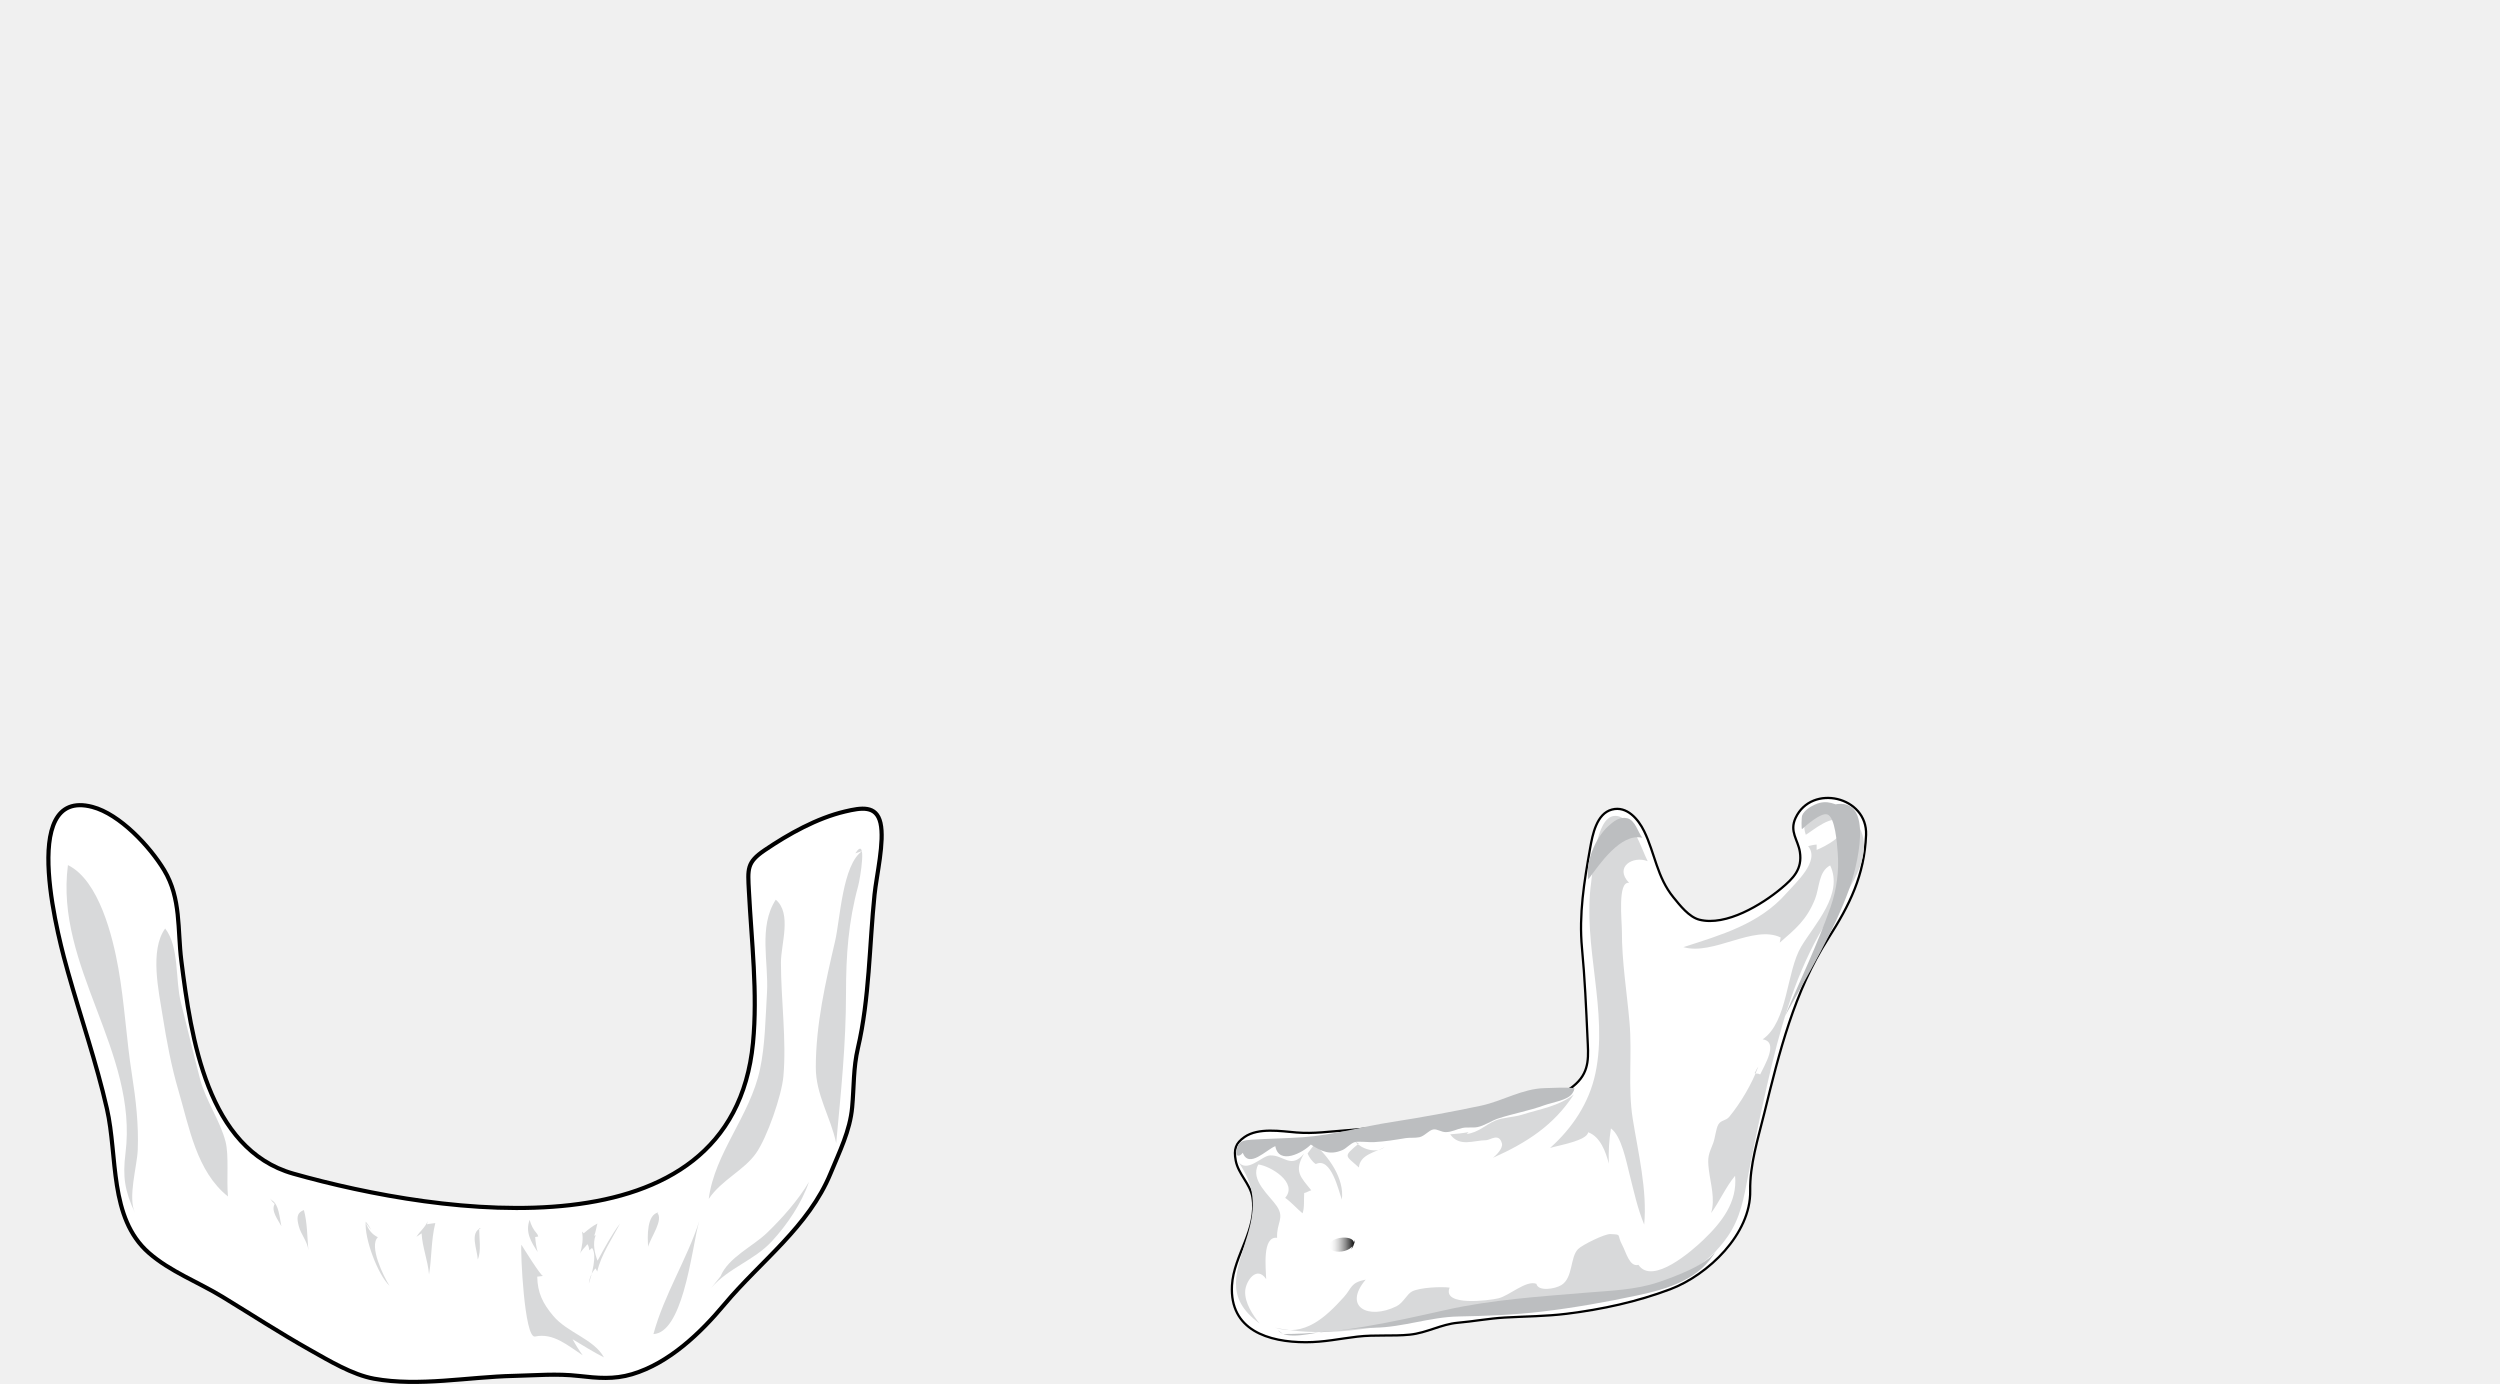
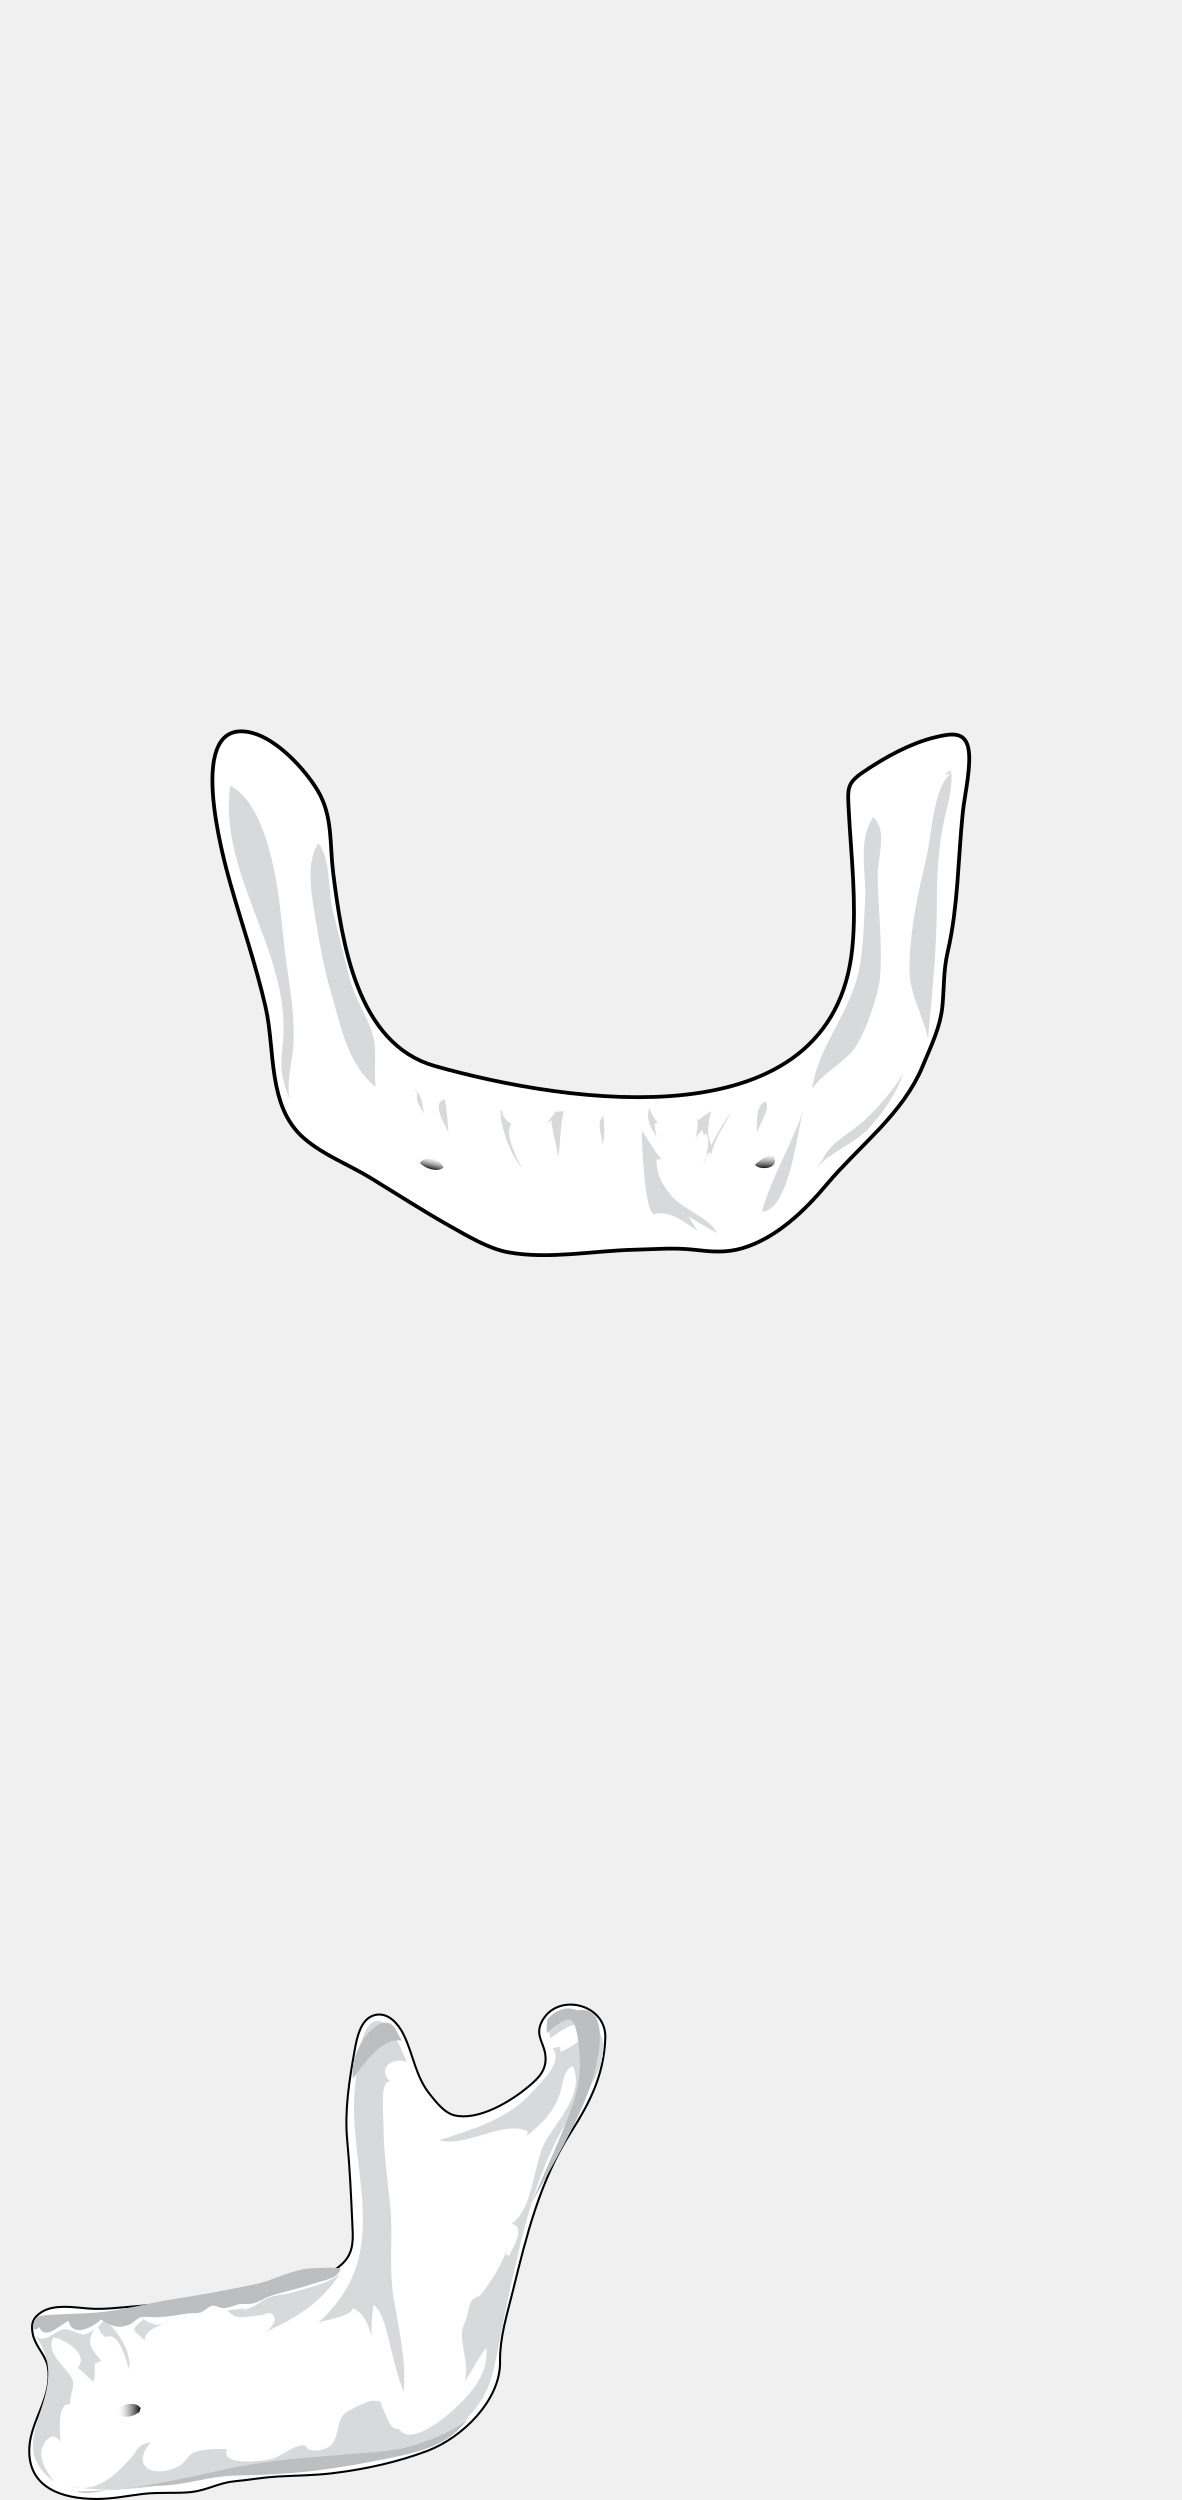
- <svg xmlns="http://www.w3.org/2000/svg" version="1.1" id="Layer_1" width="468.824" height="259.539" viewBox="0 0 468.824 259.539" overflow="visible" enable-background="new 0 0 536.764 308.853" xml:space="preserve">
+ <svg xmlns="http://www.w3.org/2000/svg" version="1.1" id="Layer_1" width="243.853" height="516.16" viewBox="0 0 243.853 516.16" overflow="visible" enable-background="new 0 0 536.764 308.853" xml:space="preserve">
  <defs id="defs285" />
-   <g id="g285" transform="translate(-41.87503,-17.41148)">
-     <g id="g16">
+   <g id="g285" transform="translate(-49.76388,-17.41148)">
+     <g id="g16" transform="translate(42.66786)">
      <g id="g8">
        <path fill="#ffffff" stroke="#000000" stroke-width="0.78" d="m 185.284,176.839 c -3.404,2.307 -3.182,3.507 -2.966,7.682 0.488,9.402 1.669,19.146 0.766,28.467 -3.946,40.628 -58.658,32.301 -86.187,24.525 -16.185,-4.569 -19.205,-25.597 -21.017,-39.931 -0.742,-5.874 -0.014,-11.665 -3.216,-16.99 -2.667,-4.43 -8.315,-10.499 -13.462,-11.858 -14.327,-3.78 -5.938,26.154 -4.581,30.974 2.412,8.568 5.313,16.91 7.3,25.604 2.054,8.982 0.358,20.47 7.858,27.043 4.009,3.515 9.249,5.463 13.827,8.258 5.446,3.325 10.864,6.838 16.339,9.916 3.651,2.052 8,4.689 12.086,5.434 8.378,1.525 17.667,-0.344 26.17,-0.531 4.178,-0.093 8.05,-0.464 12.224,0.012 3.513,0.4 6.577,0.686 9.983,-0.329 6.959,-2.074 12.825,-7.723 17.325,-13.1 6.779,-8.099 15.789,-14.547 19.905,-24.582 1.668,-4.064 3.634,-7.942 4.042,-12.382 0.358,-3.869 0.198,-7.33 1.085,-11.129 2.153,-9.2 2.14,-19.312 3.111,-28.741 0.37,-3.615 1.903,-9.993 1.116,-13.431 -0.771,-3.363 -3.572,-2.89 -6.665,-2.158 -5.277,1.248 -10.574,4.219 -15.043,7.247 z" id="path1" />
        <path fill="#d8d9da" d="m 75.784,205.344 c -1.056,-4.162 -0.261,-10.374 -2.934,-13.814 -2.945,4.058 -1.202,11.814 -0.468,16.439 0.74,4.665 1.622,9.422 2.954,13.946 2.028,6.884 3.393,15.175 9.292,19.871 -0.298,-3.122 0.215,-7.692 -0.457,-10.284 -1.034,-3.997 -3.695,-7.618 -4.791,-11.787 -1.238,-4.712 -2.385,-9.597 -3.596,-14.371 z" id="path2" />
        <path fill="#d8d9da" d="m 188.323,197.902 c 0,-3.46 2.094,-9.168 -0.968,-11.776 -3.301,5.118 -1.302,11.746 -1.648,17.461 -0.29,4.757 -0.333,9.773 -1.319,14.384 -1.875,8.751 -8.493,15.627 -9.604,24.274 2.411,-3.583 6.564,-5.304 8.866,-8.563 2.101,-2.982 4.809,-10.835 5.133,-14.405 0.612,-6.753 -0.46,-14.469 -0.46,-21.375 z" id="path3" />
        <path fill="#d8d9da" d="m 66.62,218.938 c 0.732,4.624 1.276,9.425 1.087,14.114 -0.125,3.098 -1.886,8.9 -0.522,11.805 -1.926,-4.106 -2.33,-6.78 -1.776,-11.197 2.386,-19.081 -13.279,-34.978 -10.794,-54.018 5.849,2.867 8.417,13.521 9.45,19.319 1.178,6.626 1.505,13.348 2.555,19.977 z" id="path4" />
        <path fill="#d8d9da" d="m 203.576,177.004 c -3.713,2.488 -4.154,12.861 -5.093,16.887 -1.811,7.769 -3.609,15.624 -3.622,23.645 -0.01,5.202 2.771,9.291 3.825,14.259 0.882,-9.503 1.841,-18.452 1.841,-28.183 0,-7.013 0.437,-13.315 2.286,-20.077 0.335,-1.224 1.79,-9.674 -0.544,-6.095" id="path5" />
        <path fill="#d8d9da" d="m 142.211,268.05 c 3.452,-0.739 6.161,1.718 8.944,3.525 -0.7,-0.959 -1.346,-1.98 -1.902,-3.016 1.865,1.125 3.953,2.433 5.889,3.409 -1.913,-3.469 -6.851,-4.609 -9.528,-7.801 -1.965,-2.343 -2.936,-4.335 -2.99,-7.344 0.378,-0.072 0.724,-0.07 1.093,-0.13 -0.396,0.063 -3.682,-5.253 -4.072,-5.863 -0.183,1.241 0.555,17.651 2.566,17.22 z" id="path6" />
        <path fill="#d8d9da" d="m 170.068,259.607 c -1.25,4.251 -3.006,7.853 -5.657,7.987 2.01,-7.422 6.285,-14.014 8.593,-21.162 -0.69,2.14 -1.453,8.117 -2.936,13.175 z" id="path7" />
        <path fill="#d8d9da" d="m 176.993,256.759 c 1.504,-3.58 6.058,-5.584 8.739,-8.175 2.865,-2.77 5.847,-6.13 7.85,-9.536 -1.379,4.016 -4.07,8.015 -6.981,11.164 -3.31,3.581 -8.096,4.945 -11.351,8.726" id="path8" />
      </g>
      <path fill="#d8d9da" d="m 99.702,251.869 c -0.211,-2.429 -0.2,-5.222 -0.837,-7.532 -1.5,0.557 -1.285,1.704 -0.962,3.003 0.384,1.545 1.659,2.916 1.799,4.529 z" id="path9" />
      <path fill="#d8d9da" d="m 165.397,244.773 c -2.235,0.297 -2.133,4.592 -1.969,6.438 0.427,-1.74 3.008,-5.104 1.642,-6.438" id="path10" />
      <path fill="#d8d9da" d="m 92.506,242.159 c 0.243,0.39 0.536,0.734 0.882,1.03 -0.76,1.287 0.655,3.012 1.258,4.181 -0.352,-1.567 -0.449,-4.151 -1.813,-4.885" id="path11" />
      <path fill="#d8d9da" d="m 110.483,246.735 c 0.438,1.22 1.116,2.148 2.254,2.694 -1.713,1.618 1.027,7.319 2.189,9.109 -2.176,-2.029 -4.759,-8.89 -4.466,-12.032 0.4,0.463 0.754,1.002 1.003,1.536" id="path12" />
      <path fill="#d8d9da" d="m 151.342,248.696 c 0.817,-0.706 1.629,-1.361 2.571,-1.846 -0.194,0.661 -0.332,1.681 -0.635,2.377 0.056,-0.125 0.155,-0.175 0.295,-0.148 -0.604,1.485 -0.161,3.494 0.365,4.749 1.247,-2.294 2.595,-4.844 4.216,-6.985 -1.46,2.83 -3.568,5.867 -4.28,9.018 -0.061,-0.092 -0.208,-0.414 -0.319,-0.596 -0.672,0.714 -1.16,1.755 -1.249,2.835 0.504,-1.55 1.613,-5.335 0.595,-6.661 -0.176,0.141 -0.348,0.284 -0.516,0.433 -0.079,-0.46 -0.077,-0.77 -0.366,-1.143 -0.339,0.537 -1.095,1.094 -1.348,1.773 0.368,-1.383 0.625,-2.705 0.343,-4.133" id="path13" />
      <path fill="#d8d9da" d="m 119.962,249.35 c 0.807,-1.224 1.611,-1.705 2.143,-2.989 -0.02,-0.111 -0.174,0.73 -0.141,0.646 0.375,-0.105 1.16,-0.168 1.544,-0.238 -0.807,3.217 -0.663,6.73 -1.18,9.627 -0.211,-2.625 -1.258,-5.072 -1.386,-7.698" id="path14" />
      <path fill="#d8d9da" d="m 132.056,247.716 c -2.162,0.799 -0.678,4.027 -0.582,5.881 0.684,-1.538 0.256,-4.09 0.256,-5.881" id="path15" />
      <path fill="#d8d9da" d="m 141.209,248.043 c 0.817,0.242 1.417,0.455 1.599,1.252 -0.19,0.032 -0.381,0.063 -0.572,0.095 0.069,0.906 0.205,1.907 0.467,2.802 -1.228,-1.869 -2.373,-3.722 -1.503,-6.019 0.242,0.927 0.676,1.809 1.317,2.523" id="path16" />
    </g>
-     <linearGradient id="XMLID_12_" gradientUnits="userSpaceOnUse" x1="129.352" y1="200.709" x2="129.027" y2="171.146">
+     <linearGradient id="XMLID_12_" gradientUnits="userSpaceOnUse" x1="129.352" y1="200.709" x2="129.027" y2="171.146" gradientTransform="translate(42.66786)">
      <stop offset="0" style="stop-color:#FFFFFF" id="stop37" />
      <stop offset="0.348" style="stop-color:#BCBEC0" id="stop38" />
      <stop offset="0.447" style="stop-color:#B8BABC" id="stop39" />
      <stop offset="0.541" style="stop-color:#ADAFB1" id="stop40" />
      <stop offset="0.634" style="stop-color:#9A9C9D" id="stop41" />
      <stop offset="0.726" style="stop-color:#7F8182" id="stop42" />
      <stop offset="0.817" style="stop-color:#5D5E5F" id="stop43" />
      <stop offset="0.908" style="stop-color:#333334" id="stop44" />
      <stop offset="0.997" style="stop-color:#020202" id="stop45" />
      <stop offset="1" style="stop-color:#000000" id="stop46" />
    </linearGradient>
-     <linearGradient id="XMLID_15_" gradientUnits="userSpaceOnUse" x1="166.722" y1="106.349" x2="167.595" y2="109.184">
+     <linearGradient id="XMLID_15_" gradientUnits="userSpaceOnUse" x1="166.722" y1="106.349" x2="167.595" y2="109.184" gradientTransform="translate(42.66786)">
      <stop offset="0" style="stop-color:#F4D58D" id="stop77" />
      <stop offset="0.107" style="stop-color:#EFD18A" id="stop78" />
      <stop offset="0.234" style="stop-color:#E1C482" id="stop79" />
      <stop offset="0.371" style="stop-color:#C9AF74" id="stop80" />
      <stop offset="0.515" style="stop-color:#A79261" id="stop81" />
      <stop offset="0.664" style="stop-color:#7D6D48" id="stop82" />
      <stop offset="0.818" style="stop-color:#483F2A" id="stop83" />
      <stop offset="0.973" style="stop-color:#0B0A07" id="stop84" />
      <stop offset="1" style="stop-color:#000000" id="stop85" />
    </linearGradient>
-     <g id="g208">
+     <g id="g208" transform="translate(-217.0821,264.2413)">
      <path fill="#ffffff" stroke="#000000" stroke-width="0.426" d="m 273.607,235.041 c 0.47,2.524 2.695,4.365 3.125,6.823 1.053,6.021 -3.51,10.9 -3.825,16.604 -0.466,8.391 6.841,10.649 13.844,10.649 3.451,0 6.321,-0.656 9.661,-1.046 3.342,-0.39 6.646,-0.049 9.861,-0.374 3.135,-0.319 5.898,-1.957 8.957,-2.226 2.902,-0.254 5.875,-0.808 8.792,-0.978 3.929,-0.229 7.735,-0.225 11.661,-0.712 6.627,-0.823 13.18,-2.243 19.435,-4.606 7.032,-2.656 15.116,-10.352 14.971,-18.458 -0.087,-4.891 1.453,-9.696 2.651,-14.578 2.79,-11.372 5.627,-22.83 11.964,-32.719 4.032,-6.292 6.81,-11.876 7.115,-19.443 0.292,-7.195 -10.205,-9.649 -13.218,-3.187 -1.202,2.578 0.447,4.095 0.804,6.381 0.502,3.234 -1.235,4.953 -3.479,6.832 -3.635,3.042 -10.356,7.141 -15.351,5.885 -1.971,-0.495 -3.689,-2.734 -4.875,-4.189 -3.103,-3.805 -3.465,-8.242 -5.498,-12.413 -1.09,-2.235 -3.229,-4.801 -6.039,-4.06 -2.881,0.76 -3.636,4.687 -4.09,7.233 -1.123,6.29 -2.128,12.45 -1.527,18.776 0.531,5.601 0.775,11.196 1.033,16.813 0.152,3.313 0.49,6.137 -2.139,8.591 -4.354,4.062 -11.748,3.915 -17.253,4.896 -8.569,1.524 -17.007,3.217 -25.745,3.834 -3.238,0.229 -6.183,0.684 -9.418,0.42 -2.947,-0.238 -7.154,-0.963 -9.766,0.849 -1.684,1.172 -2.044,2.3 -1.651,4.403 z" id="path190" />
      <path fill="#d8d9da" d="m 286.429,233.746 c -2.504,2.997 -3.829,0.202 -6.4,0.341 -1.593,0.086 -4.317,3.485 -6.028,1.079 3.233,4.548 3.423,8.487 1.843,13.779 -2.082,6.975 -4.502,11.702 2.254,16.674 -1.285,-1.582 -2.832,-3.908 -2.715,-6.086 0.104,-1.896 2.182,-4.888 3.938,-2.246 -0.054,-2.027 -0.783,-8.101 2.051,-7.747 -0.153,-2.798 1.456,-3.649 -0.034,-5.911 -1.271,-1.93 -5.147,-4.954 -3.486,-7.844 2.188,0.25 7.516,3.385 5.031,6.258 1.186,0.851 2.143,1.976 3.262,2.908 0.389,-1.098 0.215,-2.552 0.304,-3.814 0.483,-0.077 0.899,-0.422 1.33,-0.505 -1.971,-2.484 -3.336,-3.509 -1.35,-6.886 z" id="path191" />
      <path fill="#d8d9da" d="m 288.525,231.846 c -0.5,0.609 -0.979,1.233 -1.438,1.874 0.27,0.69 0.871,1.56 1.535,1.986 2.896,-1.417 4.293,5.086 4.891,6.661 0.517,-3.973 -2.548,-8.211 -5.344,-10.521" id="path192" />
      <path fill="#d8d9da" d="m 296.689,231.846 c -3.013,2.559 -2.561,2.155 0.018,4.5 0.209,-2.425 3.056,-2.83 4.834,-3.824 -1.674,1.298 -4.32,0.35 -5.561,-1.03" id="path193" />
      <path fill="#d8d9da" d="m 316.922,230.072 c 2.249,-0.3 3.519,-1.726 5.316,-2.495 1.516,-0.647 3.481,-0.627 5.057,-1.126 3.45,-1.093 6.843,-1.563 9.718,-3.798 -3.738,5.792 -8.887,9.086 -15.164,11.88 0.607,-0.457 1.916,-1.797 1.684,-2.686 -0.538,-2.063 -2.189,-0.626 -2.963,-0.616 -2.393,0.029 -5,1.34 -6.735,-1.099 1.114,-0.076 2.31,-0.201 3.442,-0.416" id="path194" />
      <path fill="#d8d9da" d="m 293.882,260.659 c 1.564,-1.724 1.174,-2.696 4.107,-3.287 -4.334,5.136 0.479,7.606 5.752,5.01 1.309,-0.645 1.965,-2.301 2.951,-2.796 1.468,-0.738 5.435,-0.92 7.032,-0.708 -1.486,3.594 7.509,2.404 9.159,2.003 2.033,-0.492 5.21,-3.458 7.111,-2.716 0.318,1.473 3.473,0.983 4.682,0.238 2.227,-1.37 1.609,-5.215 3.131,-6.748 0.795,-0.802 5.015,-2.876 6.062,-2.82 2.294,0.123 1.104,0 2.249,2.11 0.69,1.275 1.344,4.136 3.01,3.66 2.619,3.896 10.072,-2.658 12.156,-4.656 3.45,-3.307 6.438,-7.081 5.971,-12.04 -1.729,2.057 -2.902,4.81 -4.499,6.989 0.808,-2.639 -0.101,-5.485 -0.417,-8.081 -0.307,-2.502 -0.042,-2.872 0.807,-5.032 0.369,-0.938 0.509,-2.727 0.978,-3.513 0.506,-0.847 1.403,-0.651 2.052,-1.443 2.182,-2.662 4.249,-6.2 5.438,-9.4 -0.319,0.42 -0.474,0.806 -0.7,1.232 0.397,0.155 0.694,-0.004 1.037,0.255 0.744,-1.618 3.591,-6.142 0.473,-6.595 4.766,-3.309 4.423,-12.706 7.24,-17.408 2.532,-4.224 7.971,-9.811 5.422,-15.21 -2.205,1.14 -1.995,4.211 -2.85,6.334 -1.592,3.953 -3.65,5.559 -6.611,8.156 0.069,-0.339 0.132,-0.674 0.179,-0.978 -5.081,-2.435 -12.656,3.441 -18.242,1.812 6.999,-2.268 14.203,-4.292 19.271,-10.055 1.766,-2.008 6.417,-6.091 4.118,-8.884 0.329,-0.099 1.259,-0.299 1.599,-0.293 0.006,0.37 -0.015,0.681 -0.003,0.995 1.304,-0.474 6.297,-3.018 4.765,-5.039 -1.566,-2.066 -5.736,1.632 -6.796,2.208 -2.276,-6.448 10.248,-6.622 10.881,1.446 0.472,6.026 -5.695,12.397 -8.46,17.375 -4.805,8.65 -7.378,18.056 -9.564,27.618 -1.317,5.76 -2.55,11.588 -3.656,17.4 -0.805,4.217 -1.433,7.962 -3.816,11.439 -7.852,11.459 -22.391,10.639 -34.846,12.502 -8.959,1.339 -18.186,2.131 -27.014,3.827 -7.57,1.453 -15.428,2.416 -23.054,0.82 5.552,1.815 9.519,-2.006 12.895,-5.727 z" id="path195" />
      <path fill="#d8d9da" d="m 341.059,218.712 c -1.167,5.521 -4.322,10.252 -8.499,13.975 1.533,-0.473 6.969,-1.38 7.133,-2.94 2.26,0.781 3.335,3.697 3.877,5.867 -0.068,-2.295 0.057,-4.389 0.399,-6.588 1.972,1.374 2.903,6.29 3.487,8.578 0.819,3.214 1.492,6.411 2.752,9.448 0.604,-6.402 -1.137,-13.504 -2.147,-19.828 -0.944,-5.903 -0.079,-12.082 -0.602,-18.078 -0.498,-5.701 -1.449,-11.424 -1.43,-17.134 0.005,-1.884 -0.846,-9.46 1.356,-9.027 -2.853,-2.985 0.724,-5.165 3.48,-4.073 -1.168,-2.256 -3.04,-8.761 -6.256,-8.49 -3.563,0.302 -4,10.007 -4.341,12.449 -1.656,11.868 3.267,24.135 0.791,35.841 z" id="path196" />
      <path fill="#bcbec0" d="m 388.271,169.017 c -2.233,-0.651 -3.625,-1.826 -6.072,-0.712 -0.89,0.405 -1.963,1.077 -2.364,2.023 -0.133,0.312 -0.172,2.697 -0.014,2.558 0.846,-0.746 3.496,-3.095 4.702,-2.753 1.516,0.429 1.854,5.588 1.974,7.128 0.275,3.557 -0.182,6.921 -1.332,10.234 -2.393,6.896 -5.734,13.767 -8.555,20.46 4.246,-7.639 9.182,-15.817 12.114,-24.019 1.128,-3.153 5.082,-17.409 -2.938,-15.628" id="path197" />
      <path fill="#bcbec0" d="m 347.027,170.855 c -1.437,-0.338 -2.604,0.609 -3.59,1.516 -2.397,2.203 -4.286,6.747 -3.705,9.96 2.034,-2.769 6.092,-8.797 10.135,-7.805 -0.842,-1.072 -1.337,-3.317 -2.84,-3.671 z" id="path198" />
      <linearGradient id="XMLID_18_" gradientUnits="userSpaceOnUse" x1="291.146" y1="250.819" x2="295.979" y2="250.819">
        <stop offset="0" style="stop-color:#FFFFFF" id="stop198" />
        <stop offset="0.105" style="stop-color:#FAFAFA" id="stop199" />
        <stop offset="0.228" style="stop-color:#ECECEC" id="stop200" />
        <stop offset="0.362" style="stop-color:#D4D4D4" id="stop201" />
        <stop offset="0.502" style="stop-color:#B2B2B2" id="stop202" />
        <stop offset="0.647" style="stop-color:#888888" id="stop203" />
        <stop offset="0.798" style="stop-color:#535353" id="stop204" />
        <stop offset="0.949" style="stop-color:#161616" id="stop205" />
        <stop offset="1" style="stop-color:#000000" id="stop206" />
      </linearGradient>
      <path fill="url(#XMLID_18_)" d="m 295.98,249.949 c -0.21,2.997 -6.227,2.717 -4.533,0.416 0.959,-1.304 5.928,-1.365 3.822,1.359" id="path206" style="fill:url(#XMLID_18_)" />
      <path fill="#bcbec0" d="m 273.736,232.793 c -0.386,1.354 0.463,1.803 1.188,0.806 1.177,3.019 4.434,-0.602 6.107,-1.249 0.689,3.644 5.211,1.203 6.666,-0.296 2.057,1.316 3.602,2.027 5.917,1.033 0.785,-0.337 1.555,-1.311 2.366,-1.507 0.697,-0.171 2.695,0.066 3.549,0.017 2.162,-0.124 3.992,-0.429 5.922,-0.75 0.741,-0.124 1.762,-0.002 2.592,-0.172 0.996,-0.206 1.768,-1.306 2.609,-1.456 0.749,-0.133 1.48,0.511 2.366,0.497 1.181,-0.019 1.972,-0.541 3.077,-0.774 0.959,-0.202 1.898,0.015 2.84,-0.166 1.287,-0.247 2.627,-1.194 3.838,-1.597 2.832,-0.94 5.84,-1.449 8.703,-2.497 1.416,-0.518 4.453,-0.945 5.266,-2.236 0.243,-0.387 0.334,-0.535 0.383,-0.975 -1.785,-0.191 -3.828,-0.045 -5.611,-0.002 -4.179,0.103 -7.877,2.438 -11.91,3.29 -5.52,1.167 -11.132,2.202 -16.709,3.06 -5.557,0.854 -11.082,2.477 -16.697,2.856 -3.21,0.218 -6.407,0.263 -9.621,0.461 -2.887,0.178 -2.681,1.105 -2.84,3.077" id="path207" />
      <path fill="#bcbec0" d="m 281.543,266.87 c 1.522,2.038 6.922,0.351 8.997,0.237 3.036,-0.167 6.006,-0.679 9.049,-0.712 5.358,-0.06 10.464,-2.012 15.801,-2.104 5.033,-0.089 10.551,-0.311 15.57,-0.907 6.059,-0.718 11.904,-1.758 17.885,-3.026 5.797,-1.23 11.956,-3.037 14.972,-8.626 -1.522,2.823 -8.059,5.146 -10.905,6.117 -4.303,1.469 -9.076,1.601 -13.568,1.975 -8.76,0.729 -17.793,1.323 -26.388,3.253 -10.099,2.27 -20.089,4.504 -30.465,4.504" id="path208" />
    </g>
-     <linearGradient id="XMLID_21_" gradientUnits="userSpaceOnUse" x1="96.612" y1="256.221" x2="96.004" y2="258.957">
+     <linearGradient id="XMLID_21_" gradientUnits="userSpaceOnUse" x1="96.612" y1="256.221" x2="96.004" y2="258.957" gradientTransform="translate(42.66786)">
      <stop offset="0" style="stop-color:#FFFFFF" id="stop268" />
      <stop offset="0.105" style="stop-color:#FAFAFA" id="stop269" />
      <stop offset="0.228" style="stop-color:#ECECEC" id="stop270" />
      <stop offset="0.362" style="stop-color:#D4D4D4" id="stop271" />
      <stop offset="0.502" style="stop-color:#B2B2B2" id="stop272" />
      <stop offset="0.647" style="stop-color:#888888" id="stop273" />
      <stop offset="0.798" style="stop-color:#535353" id="stop274" />
      <stop offset="0.949" style="stop-color:#161616" id="stop275" />
      <stop offset="1" style="stop-color:#000000" id="stop276" />
    </linearGradient>
-     <linearGradient id="XMLID_22_" gradientUnits="userSpaceOnUse" x1="135.955" y1="232.632" x2="135.196" y2="236.046" gradientTransform="matrix(0.9824,-0.1867,0.1867,0.9824,-11.894,52.1387)">
+     <path fill="url(#XMLID_21_)" d="m 137.054,256.874 c 1.608,-0.553 3.448,-0.086 4.295,1.528 -1.047,1.207 -3.991,0.246 -4.903,-0.92" id="path276" style="fill:url(#XMLID_21_)" />
+     <linearGradient id="XMLID_22_" gradientUnits="userSpaceOnUse" x1="135.955" y1="232.632" x2="135.196" y2="236.046" gradientTransform="matrix(0.9824,-0.1867,0.1867,0.9824,30.77386,52.1387)">
      <stop offset="0" style="stop-color:#FFFFFF" id="stop277" />
      <stop offset="0.105" style="stop-color:#FAFAFA" id="stop278" />
      <stop offset="0.228" style="stop-color:#ECECEC" id="stop279" />
      <stop offset="0.362" style="stop-color:#D4D4D4" id="stop280" />
      <stop offset="0.502" style="stop-color:#B2B2B2" id="stop281" />
      <stop offset="0.647" style="stop-color:#888888" id="stop282" />
      <stop offset="0.798" style="stop-color:#535353" id="stop283" />
      <stop offset="0.949" style="stop-color:#161616" id="stop284" />
      <stop offset="1" style="stop-color:#000000" id="stop285" />
    </linearGradient>
+     <path fill="url(#XMLID_22_)" d="m 205.64,257.944 c 0.874,1.011 4.244,0.918 4.117,-0.935 -0.193,-2.704 -4.217,0.82 -4.117,0.935" id="path285" style="fill:url(#XMLID_22_)" />
  </g>
</svg>
